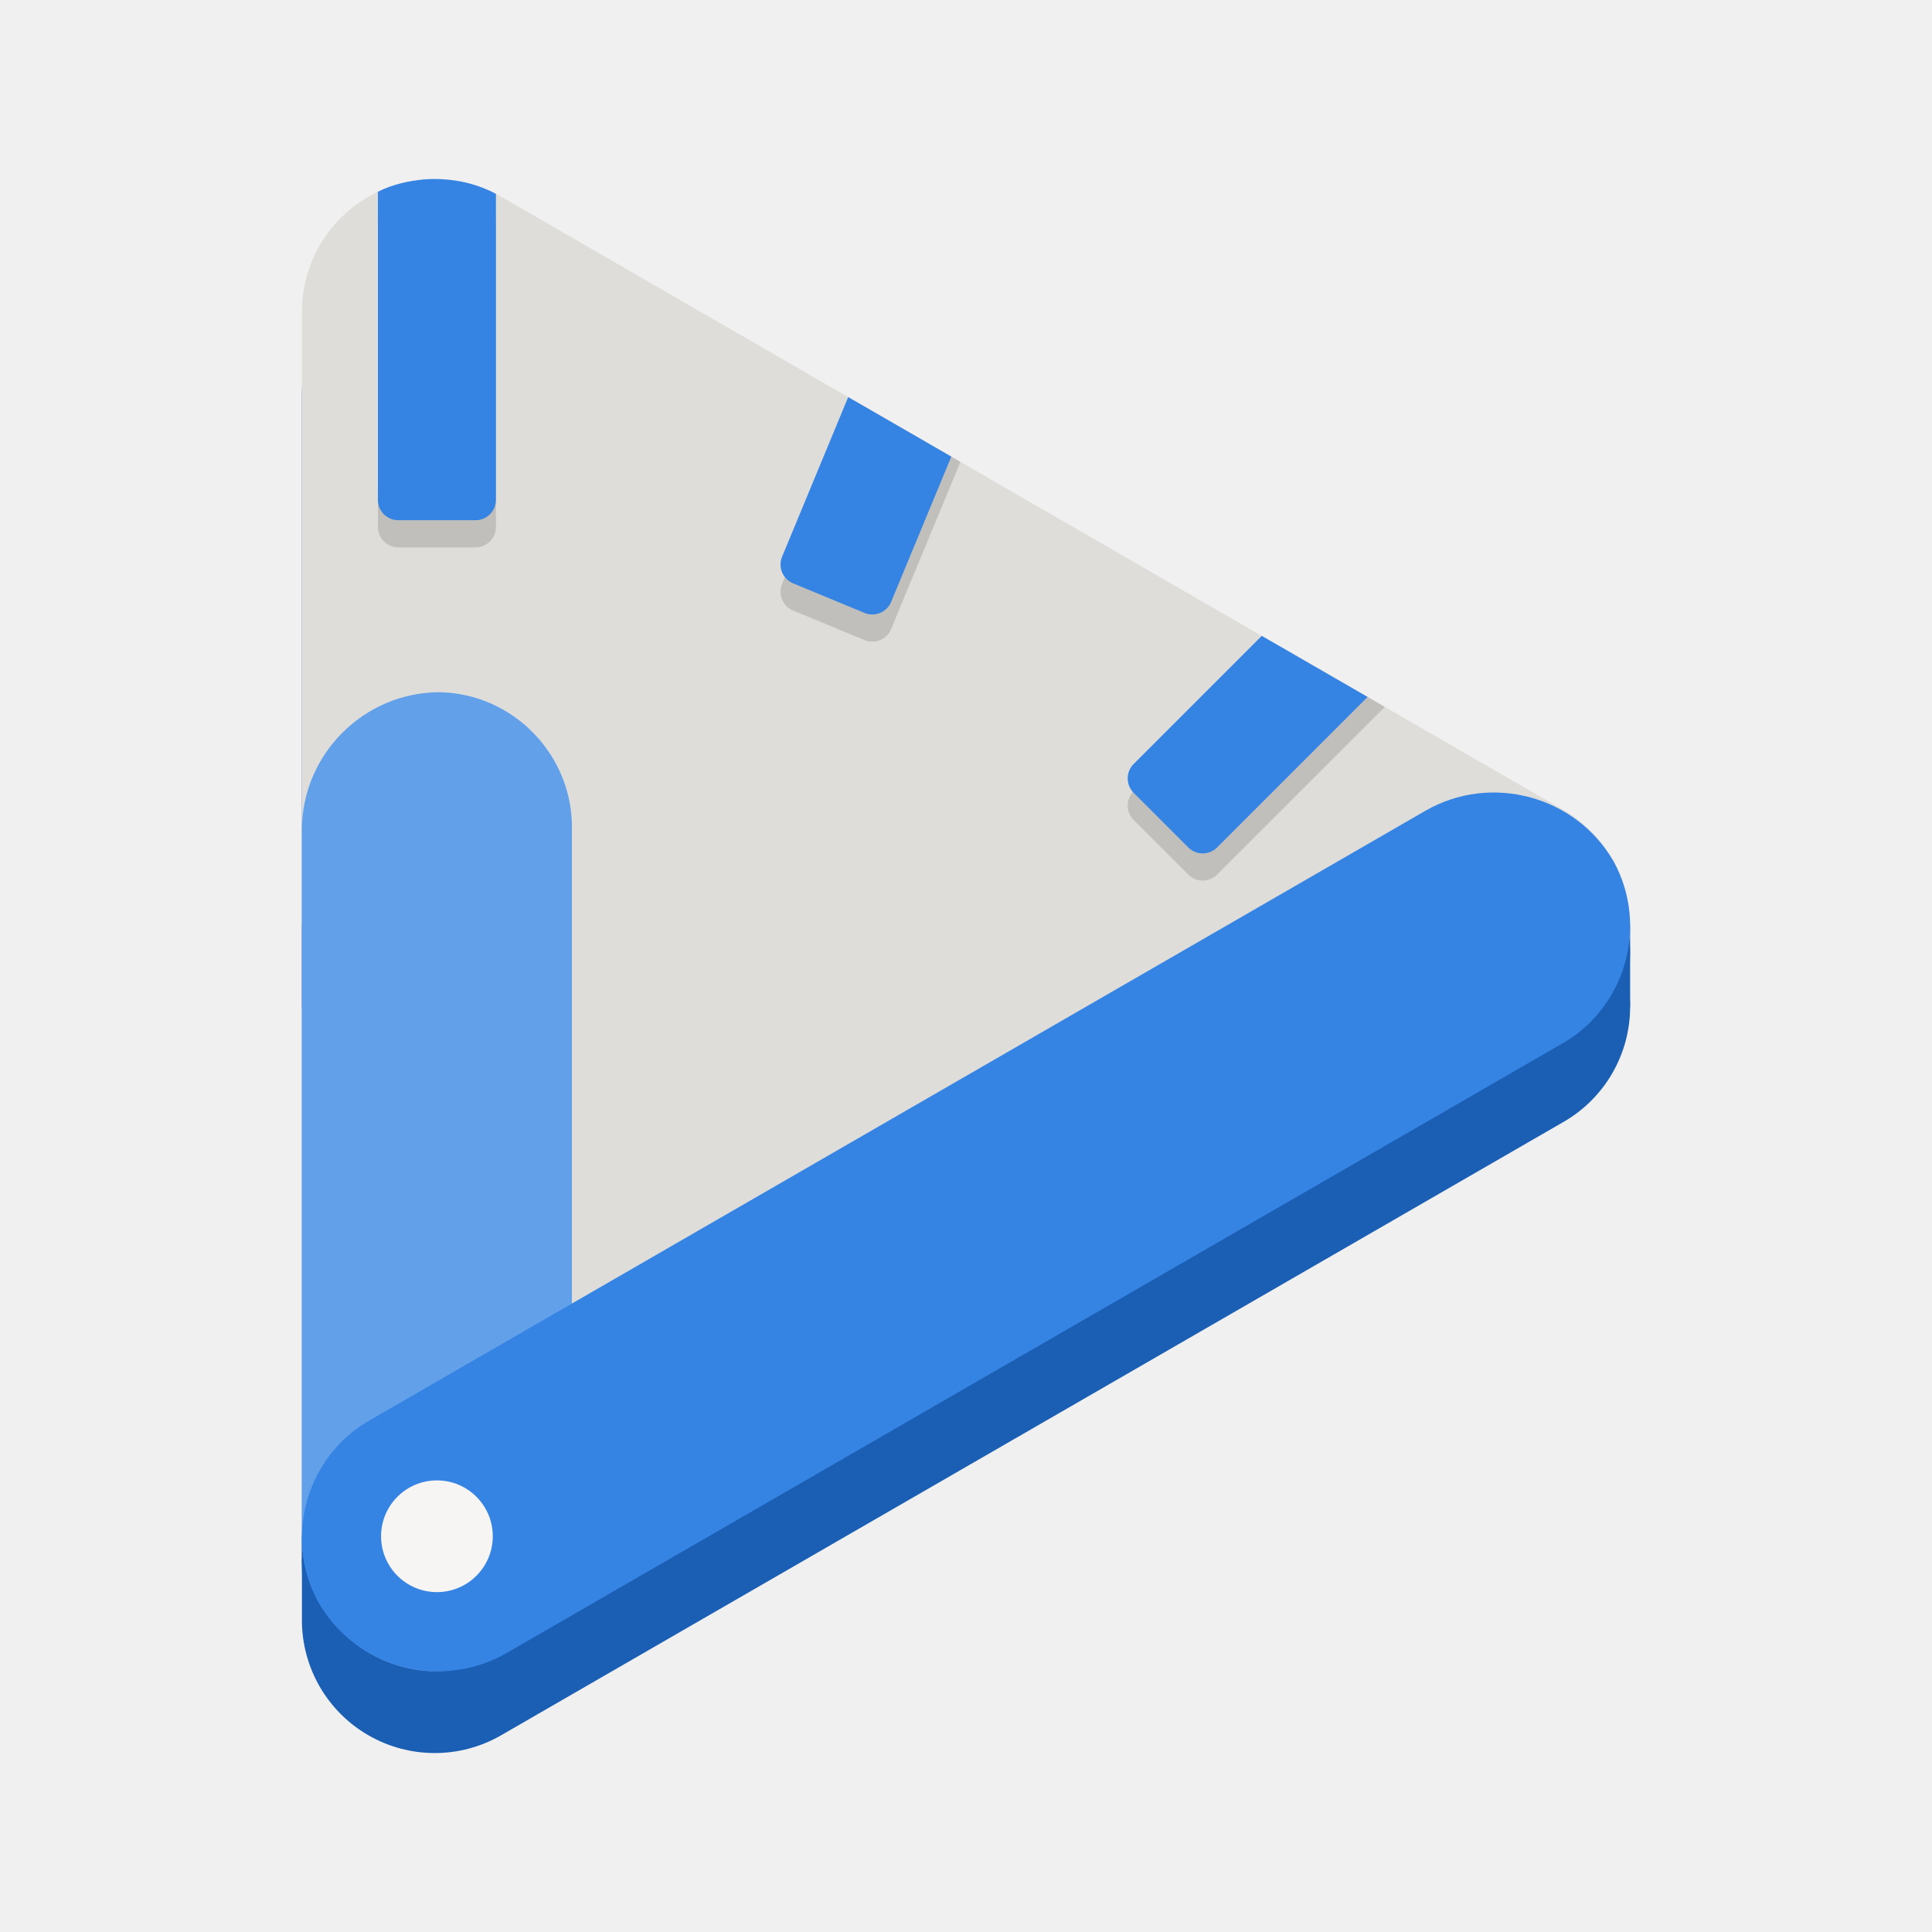
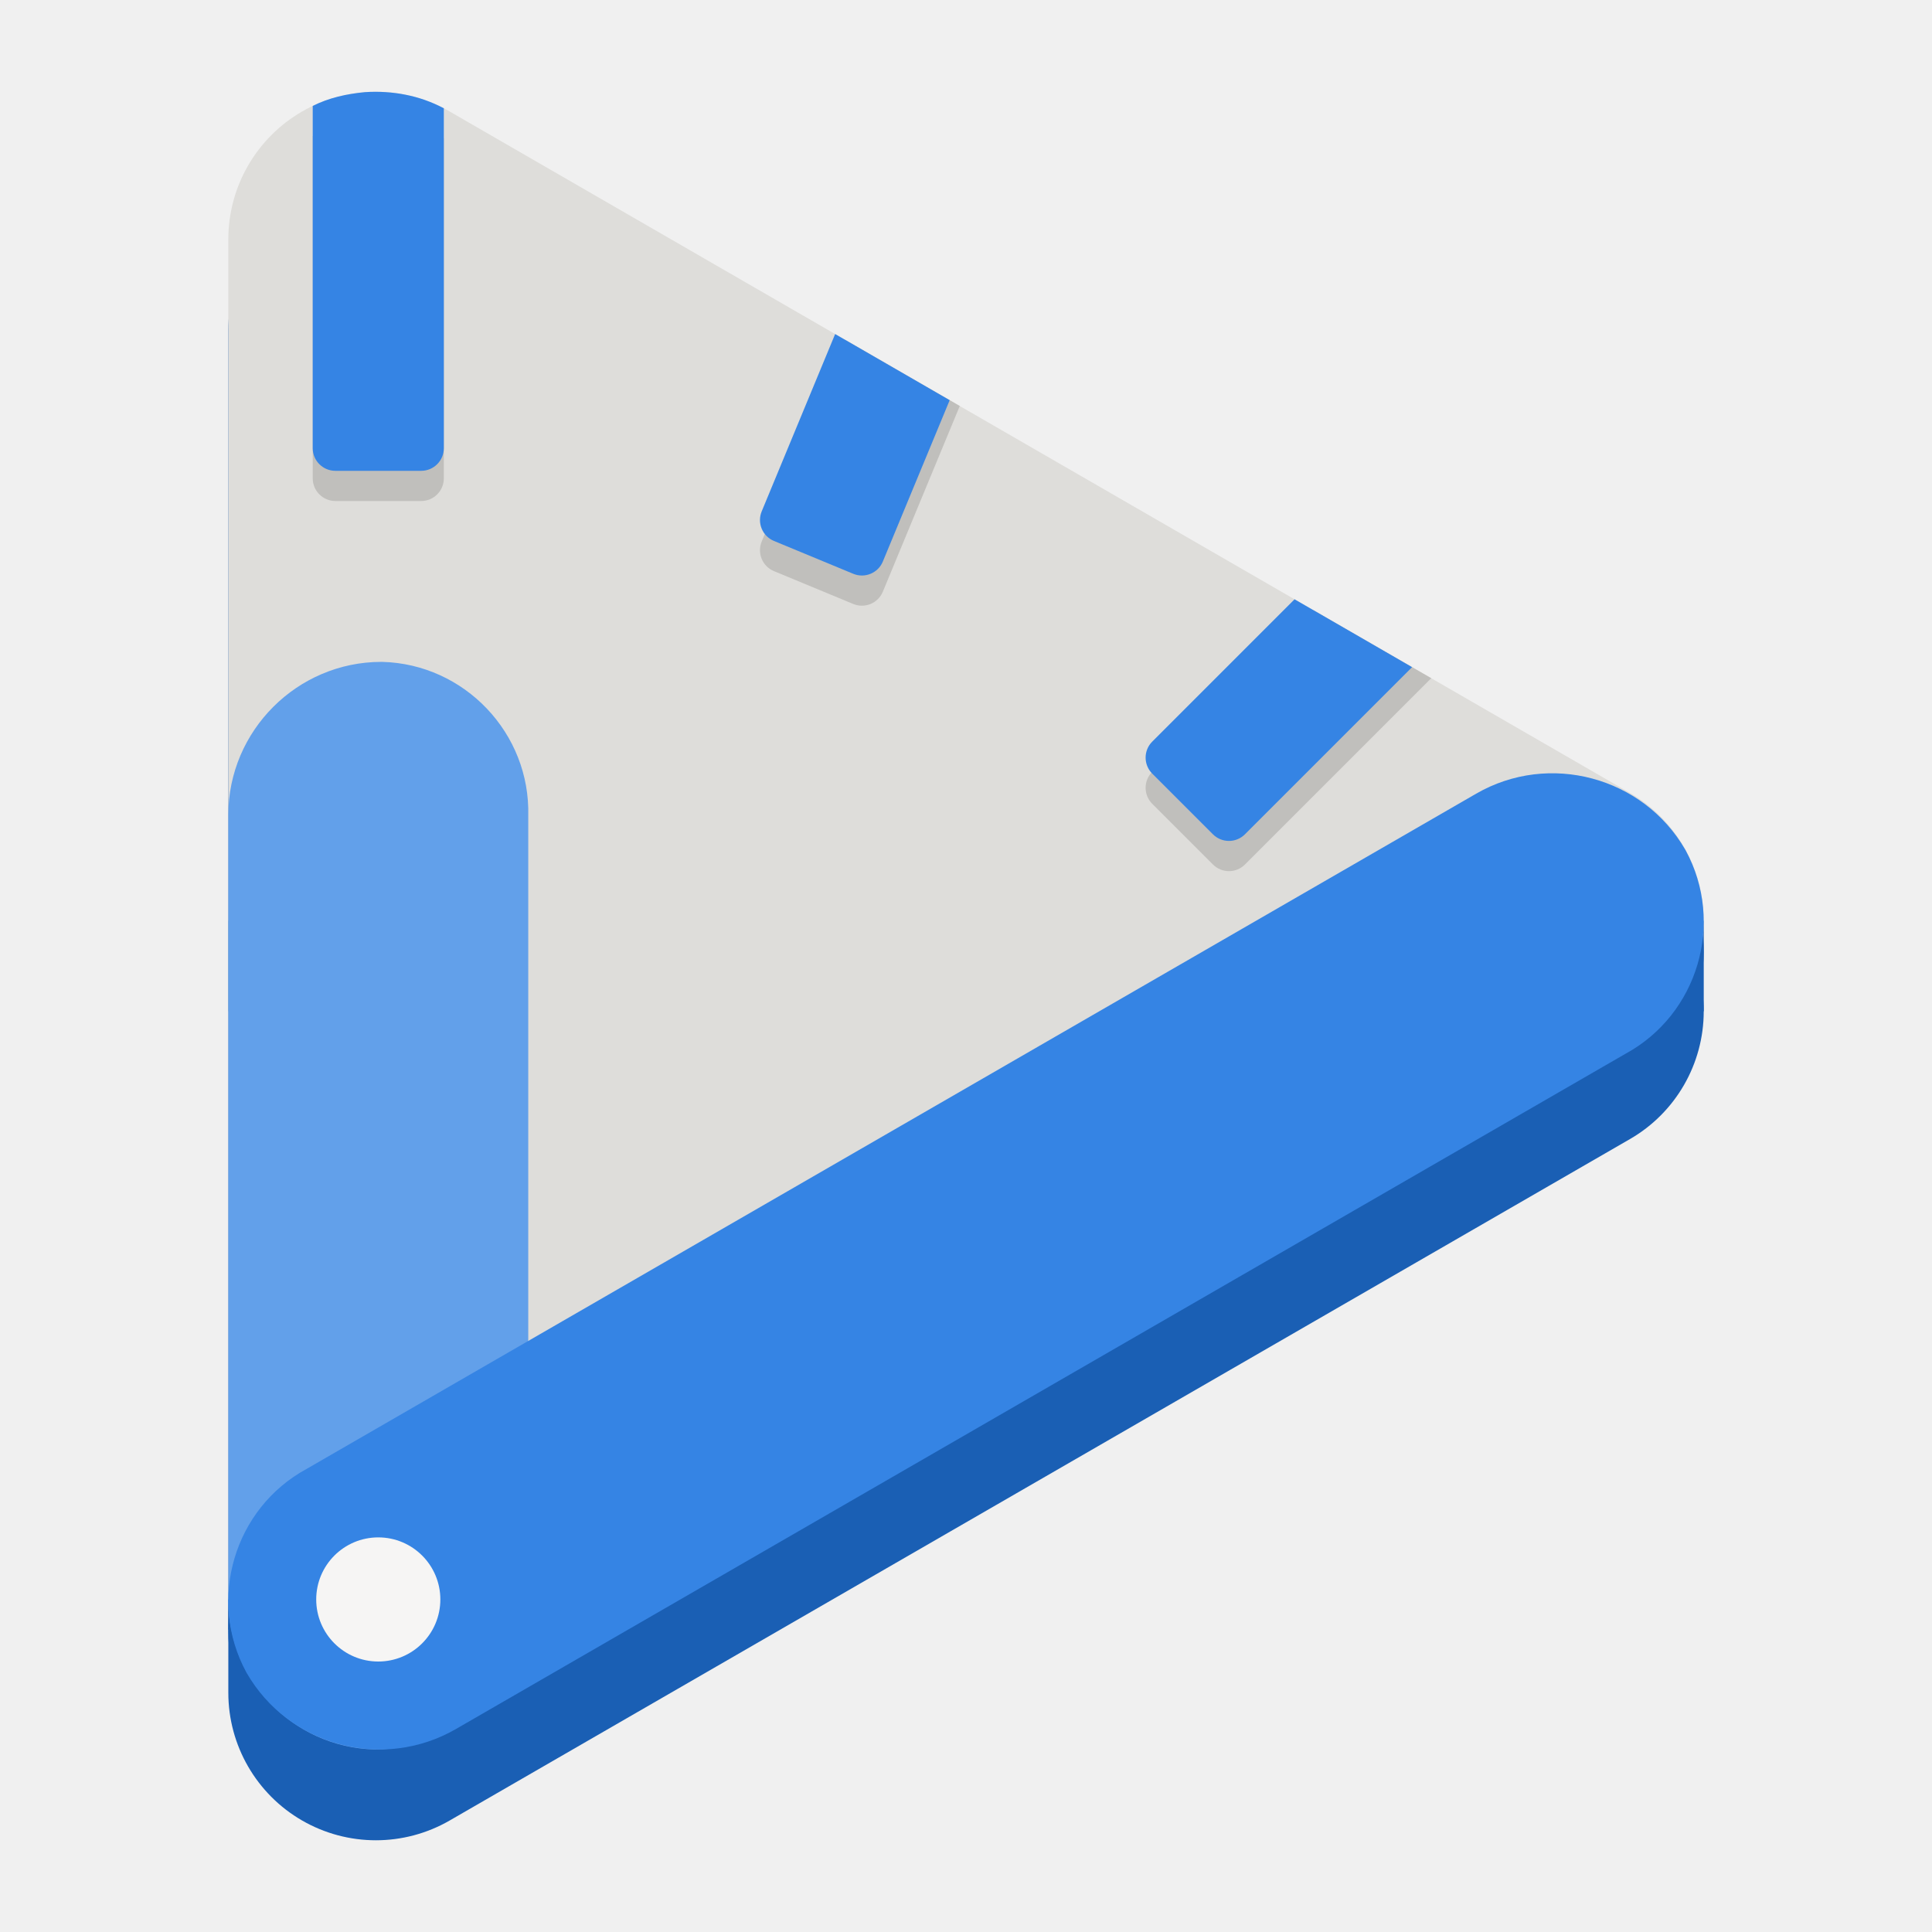
<svg xmlns="http://www.w3.org/2000/svg" width="128" height="128" viewBox="0 0 128 128" version="1.1" id="svg24">
  <defs id="defs19">
    <linearGradient id="linear0" gradientUnits="userSpaceOnUse" x1="62.816" y1="414.077" x2="158.563" y2="414.077" gradientTransform="translate(-42.44285,-294.1812)">
      <stop offset="0" style="stop-color:rgb(98.431%,95.294%,66.667%);stop-opacity:1;" id="stop1" />
      <stop offset="0.063" style="stop-color:rgb(98.824%,96.078%,70.588%);stop-opacity:1;" id="stop2" />
      <stop offset="0.156" style="stop-color:rgb(96.078%,88.235%,6.667%);stop-opacity:1;" id="stop3" />
      <stop offset="0.289" style="stop-color:rgb(69.412%,63.529%,3.137%);stop-opacity:1;" id="stop4" />
      <stop offset="0.367" style="stop-color:rgb(17.255%,57.647%,52.941%);stop-opacity:1;" id="stop5" />
      <stop offset="0.653" style="stop-color:rgb(43.137%,82.353%,79.216%);stop-opacity:1;" id="stop6" />
      <stop offset="0.852" style="stop-color:rgb(17.647%,75.294%,68.627%);stop-opacity:0.961;" id="stop7" />
      <stop offset="0.958" style="stop-color:rgb(63.529%,91.373%,88.235%);stop-opacity:0.961;" id="stop8" />
      <stop offset="1" style="stop-color:rgb(14.118%,61.569%,56.078%);stop-opacity:0.961;" id="stop9" />
    </linearGradient>
    <linearGradient id="linear1" gradientUnits="userSpaceOnUse" x1="32" y1="239.25" x2="56" y2="196" gradientTransform="translate(0,-172)">
      <stop offset="0" style="stop-color:rgb(75.294%,38.039%,79.608%);stop-opacity:1;" id="stop10" />
      <stop offset="1" style="stop-color:rgb(56.078%,34.51%,78.431%);stop-opacity:1;" id="stop11" />
    </linearGradient>
    <linearGradient id="linear2" gradientUnits="userSpaceOnUse" x1="64" y1="260" x2="80" y2="220" gradientTransform="translate(0,-172)">
      <stop offset="0" style="stop-color:rgb(17.647%,75.294%,68.627%);stop-opacity:1;" id="stop12" />
      <stop offset="1" style="stop-color:rgb(20.784%,51.765%,89.412%);stop-opacity:1;" id="stop13" />
    </linearGradient>
    <filter id="alpha" filterUnits="objectBoundingBox" x="0" y="0" width="1" height="1">
      <feColorMatrix type="matrix" in="SourceGraphic" values="0 0 0 0 1 0 0 0 0 1 0 0 0 0 1 0 0 0 1 0" id="feColorMatrix13" />
    </filter>
    <mask id="mask0">
      <g filter="url(#alpha)" id="g13">
        <rect x="0" y="0" width="128" height="128" style="fill:#000000;fill-opacity:0.2;stroke:none" id="rect13" />
      </g>
    </mask>
    <linearGradient id="linear3" gradientUnits="userSpaceOnUse" x1="56" y1="252" x2="0" y2="244" gradientTransform="translate(8,-156)">
      <stop offset="0" style="stop-color:rgb(100%,100%,100%);stop-opacity:1;" id="stop14" />
      <stop offset="1" style="stop-color:rgb(100%,100%,100%);stop-opacity:0;" id="stop15" />
    </linearGradient>
    <clipPath id="clip1">
      <rect x="0" y="0" width="192" height="152" id="rect15" />
    </clipPath>
    <g id="surface5497" clip-path="url(#clip1)">
      <path style="fill:url(#linear3);fill-rule:evenodd;stroke:none" d="M 28.016,42.629 C 27.977,54.738 28.012,66.844 28,78.949 c 0,0.027 0,0.051 0,0.074 v 36.875 c 0,5.719 3.051,11 8,13.859 4.949,2.855 11.051,2.855 16,0 l 32,-18.477 c 4.949,-2.859 8,-8.141 8,-13.855 0,-5.719 -3.051,-11 -8,-13.859 L 52,65.094 C 51.617,64.879 51.227,64.676 50.824,64.492 45.434,61.352 39.973,58.324 34.656,55.062 30.676,52.234 28.172,47.504 28.016,42.629 Z m 0,0" id="path15" />
    </g>
    <linearGradient id="linear4" gradientUnits="userSpaceOnUse" x1="529.288" y1="441.731" x2="543.341" y2="408.599" gradientTransform="rotate(-120,214.0548,373.4157)">
      <stop offset="0" style="stop-color:rgb(17.647%,75.294%,68.627%);stop-opacity:1;" id="stop16" />
      <stop offset="1" style="stop-color:rgb(36.863%,85.098%,79.608%);stop-opacity:1;" id="stop17" />
    </linearGradient>
    <linearGradient id="linear5" gradientUnits="userSpaceOnUse" x1="529.288" y1="441.731" x2="543.341" y2="408.599" gradientTransform="translate(-504,-330)">
      <stop offset="0" style="stop-color:rgb(97.647%,94.118%,41.961%);stop-opacity:1;" id="stop18" />
      <stop offset="1" style="stop-color:rgb(96.471%,82.745%,17.647%);stop-opacity:1;" id="stop19" />
    </linearGradient>
    <clipPath clipPathUnits="userSpaceOnUse" id="clipPath114">
      <path id="path115" style="display:inline;fill:#ffffff;stroke-width:8.313;stroke-linecap:round" d="m 29.577,8.008 h 5.686 a 1.5,1.5 45 0 1 1.5,1.5 v 24.174 a 1.5,1.5 135 0 1 -1.5,1.5 h -5.686 a 1.5,1.5 45 0 1 -1.5,-1.5 l 0,-24.174 a 1.5,1.5 135 0 1 1.5,-1.5 z" />
    </clipPath>
    <clipPath clipPathUnits="userSpaceOnUse" id="clipPath116">
      <path id="path117" style="display:inline;fill:#ffffff;stroke-width:8.313;stroke-linecap:round" d="m 67.091,16.339 5.253,2.176 a 1.5,1.5 67.5 0 1 0.812,1.96 l -8.485,20.486 a 1.5,1.5 157.5 0 1 -1.96,0.812 l -5.253,-2.176 A 1.5,1.5 67.5 0 1 56.646,37.636 L 65.131,17.151 a 1.5,1.5 157.5 0 1 1.96,-0.812 z" />
    </clipPath>
    <clipPath clipPathUnits="userSpaceOnUse" id="clipPath118">
      <path id="path119" style="display:inline;fill:#ffffff;stroke-width:8.313;stroke-linecap:round" d="m 99.327,36.544 4.021,4.021 a 1.5,1.5 90 0 1 0,2.121 L 87.669,58.365 a 1.5,1.5 180 0 1 -2.121,0 l -4.021,-4.021 a 1.5,1.5 90 0 1 0,-2.121 L 97.206,36.544 a 1.5,1.5 180 0 1 2.121,0 z" />
    </clipPath>
  </defs>
  <g id="g93" style="display:inline">
    <g id="g78" style="display:inline">
-       <g id="g77" style="fill:#1a5fb4" transform="matrix(0.9002261,0,0,0.9002261,1.998811,2.794338)">
+       <g id="g77" style="fill:#1a5fb4" transform="matrix(0.9999965,0,0,0.9999965,-4.872671,-3.988974)">
        <g id="g76" style="fill:#1a5fb4">
          <path style="display:inline;opacity:1;fill:#1a5fb4;stroke-width:4.724;stroke-linecap:round" id="path76" d="M 101.815,15.118 -37.815,95.733 A 17.457,17.457 30 0 1 -64,80.616 l 0,-161.231 a 17.457,17.457 150 0 1 26.185,-15.118 l 139.63,80.616 a 17.457,17.457 90 0 1 0,30.236 z" transform="matrix(0.5600327,0,0,0.5600327,55.84179,70.98921)" />
        </g>
        <rect style="display:inline;fill:#1a5fb4;stroke-width:4.091;stroke-linecap:round" id="rect76" width="97.75" height="6" x="20" y="64.989" />
      </g>
    </g>
    <g id="g79" style="display:inline">
-       <path style="opacity:1;fill:#deddda;stroke-width:4.724;stroke-linecap:round" id="path79" d="M 101.815,15.118 -37.815,95.733 A 17.457,17.457 30 0 1 -64,80.616 l 0,-161.231 a 17.457,17.457 150 0 1 26.185,-15.118 l 139.63,80.616 a 17.457,17.457 90 0 1 0,30.236 z" transform="matrix(0.504156,0,0,0.504156,52.26905,61.29932)" />
+       <path style="opacity:1;fill:#deddda;stroke-width:4.724;stroke-linecap:round" id="path79" d="M 101.815,15.118 -37.815,95.733 A 17.457,17.457 30 0 1 -64,80.616 l 0,-161.231 a 17.457,17.457 150 0 1 26.185,-15.118 l 139.63,80.616 a 17.457,17.457 90 0 1 0,30.236 z" transform="matrix(0.5600308,0,0,0.5600308,50.96892,61.00001)" />
    </g>
    <g id="g83" style="display:inline">
-       <path id="path81" style="display:inline;fill:#c0bfbc;stroke-width:7.484;stroke-linecap:round" d="m 28.146,13.681 c -1.083,0.106 -2.137,0.331 -3.109,0.821 v 20.413 c 0,0.746 0.605,1.35 1.35,1.35 h 5.118 c 0.746,0 1.35,-0.605 1.35,-1.35 V 14.645 c -1.445,-0.77 -3.076,-1.069 -4.71,-0.963 z" />
-       <path id="path82" style="display:inline;fill:#c0bfbc;stroke-width:7.484;stroke-linecap:round" d="m 56.797,26.656 -4.982,12.028 c -0.286,0.689 0.042,1.48 0.731,1.765 l 4.73,1.959 c 0.689,0.285 1.478,-0.043 1.764,-0.731 l 4.588,-11.076 z" />
-       <path id="path83" style="display:inline;fill:#c0bfbc;stroke-width:7.484;stroke-linecap:round" d="m 84.737,42.787 -9.629,9.63 c -0.527,0.527 -0.527,1.382 -10e-7,1.909 l 3.618,3.618 c 0.528,0.528 1.384,0.528 1.911,0 l 11.11,-11.11 z" />
+       <path id="path81" style="display:inline;fill:#c0bfbc;stroke-width:8.313;stroke-linecap:round" d="m 24.172,8.105 c -1.203,0.118 -2.374,0.368 -3.453,0.913 V 31.693 c 0,0.828 0.672,1.5 1.5,1.5 h 5.686 c 0.828,0 1.5,-0.672 1.5,-1.5 V 9.175 c -1.605,-0.856 -3.417,-1.188 -5.232,-1.07 z" />
+       <path id="path82" style="display:inline;fill:#c0bfbc;stroke-width:8.313;stroke-linecap:round" d="m 55.999,22.517 -5.534,13.361 c -0.318,0.766 0.046,1.644 0.812,1.961 l 5.254,2.176 c 0.765,0.316 1.642,-0.047 1.959,-0.812 L 63.587,26.898 Z" />
+       <path id="path83" style="display:inline;fill:#c0bfbc;stroke-width:8.313;stroke-linecap:round" d="M 87.036,40.436 76.34,51.134 c -0.586,0.586 -0.586,1.535 -10e-7,2.121 l 4.02,4.02 c 0.586,0.587 1.537,0.587 2.123,0 l 12.341,-12.342 z" />
    </g>
    <g id="g88" style="display:inline">
-       <g id="g87" transform="matrix(0.9002261,0,0,0.9002261,1.998811,2.794338)">
+       <g id="g87" transform="matrix(0.9999965,0,0,0.9999965,-4.872671,-3.988974)">
        <path id="path84" style="display:inline;fill:#3584e4;stroke-width:8.313;stroke-linecap:round" d="m 31.53,10.094 c -1.203,0.118 -2.374,0.368 -3.453,0.913 v 22.675 c 0,0.828 0.672,1.5 1.5,1.5 h 5.686 c 0.828,0 1.5,-0.672 1.5,-1.5 V 11.164 C 35.157,10.308 33.345,9.976 31.53,10.094 Z" transform="translate(-2.485179)" />
        <path id="path86" style="display:inline;fill:#3584e4;stroke-width:8.313;stroke-linecap:round" d="m 28.076,20.968 1.45e-4,12.714 a 1.5,1.5 0 0 0 1.501,1.501 l 5.687,-4.23e-4 a 1.5,1.5 0 0 0 1.499,-1.5 l 1.7e-5,-11.57 z" transform="rotate(22.5,31.18582,104.3016)" />
        <path id="path87" style="display:inline;fill:#3584e4;stroke-width:8.313;stroke-linecap:round" d="m 28.076,20.348 0.001,13.334 a 1.5,1.5 0 0 0 1.5,1.5 h 5.684 a 1.5,1.5 0 0 0 1.501,-1.501 V 18.022 Z" transform="rotate(45,31.17777,107.5424)" />
      </g>
    </g>
    <g id="g89" style="display:inline">
-       <path style="display:inline;fill:#1a5fb4;stroke-width:0.72;stroke-linecap:round" d="m 106.899,58.862 c -2.509,-4.346 -8.123,-5.851 -12.469,-3.342 L 24.67,95.796 c -4.322,2.347 -5.94,7.81 -3.593,12.133 l 0.013,0.022 0.013,0.022 c 2.509,4.346 8.122,5.85 12.468,3.341 L 103.33,71.037 c 4.322,-2.347 5.94,-7.81 3.593,-12.133 l -0.013,-0.022 z" id="path88" />
-       <rect style="display:inline;fill:#1a5fb4;stroke-width:8.675;stroke-linecap:round" id="rect4" width="17.895" height="1.801" x="19.999" y="101.781" />
+       <path style="display:inline;fill:#1a5fb4;stroke-width:0.8;stroke-linecap:round" d="m 111.653,58.293 c -2.787,-4.828 -9.023,-6.5 -13.85,-3.712 L 20.311,99.32 c -4.801,2.607 -6.598,8.676 -3.991,13.477 l 0.014,0.024 0.014,0.024 c 2.787,4.828 9.022,6.498 13.85,3.711 L 107.689,71.817 c 4.801,-2.607 6.598,-8.676 3.991,-13.477 l -0.014,-0.024 z" id="path88" />
+       <rect style="display:inline;fill:#1a5fb4;stroke-width:9.636;stroke-linecap:round" id="rect4" width="19.878" height="2" x="15.123" y="105.968" />
    </g>
    <g id="g90" style="display:inline">
-       <path style="display:inline;fill:#62a0ea;stroke-width:0.72;stroke-linecap:round" d="m 29.131,45.862 c -5.018,0 -9.129,4.109 -9.129,9.127 v 46.562 c -0.128,4.917 3.794,9.049 8.711,9.178 h 0.025 0.025 c 5.018,0 9.127,-4.109 9.127,-9.127 V 55.039 c 0.128,-4.917 -3.794,-9.049 -8.711,-9.178 h -0.025 z" id="path89" />
-       <path style="display:inline;fill:#3584e4;stroke-width:0.72;stroke-linecap:round" d="M 106.899,57.062 C 104.389,52.716 98.776,51.211 94.43,53.72 L 24.67,93.996 c -4.322,2.347 -5.94,7.81 -3.593,12.133 l 0.013,0.022 0.013,0.022 c 2.509,4.346 8.122,5.85 12.468,3.341 L 103.33,69.237 c 4.322,-2.347 5.94,-7.81 3.593,-12.133 l -0.013,-0.022 z" id="path90" />
+       <path style="display:inline;fill:#62a0ea;stroke-width:0.8;stroke-linecap:round" d="m 25.267,43.851 c -5.575,0 -10.14,4.564 -10.14,10.139 v 51.722 c -0.143,5.462 4.215,10.052 9.676,10.195 h 0.028 0.028 c 5.575,0 10.139,-4.564 10.139,-10.139 V 54.046 c 0.143,-5.462 -4.215,-10.052 -9.676,-10.195 h -0.028 z" id="path89" />
+       <path style="display:inline;fill:#3584e4;stroke-width:0.8;stroke-linecap:round" d="m 111.653,56.293 c -2.787,-4.828 -9.023,-6.5 -13.85,-3.712 l -77.492,44.74 c -4.801,2.607 -6.598,8.676 -3.991,13.477 l 0.014,0.024 0.014,0.024 c 2.787,4.828 9.022,6.498 13.85,3.711 L 107.689,69.817 c 4.801,-2.607 6.598,-8.676 3.991,-13.477 l -0.014,-0.024 z" id="path90" />
    </g>
    <g id="g92" style="display:inline">
-       <circle style="display:inline;fill:#f6f5f4;stroke:none;stroke-width:0.551;stroke-linecap:round" id="circle90" cx="28.947" cy="101.781" r="3.701" />
+       <circle style="display:inline;fill:#f6f5f4;stroke:none;stroke-width:0.612;stroke-linecap:round" id="circle90" cx="25.062" cy="105.968" r="4.112" />
    </g>
  </g>
</svg>
